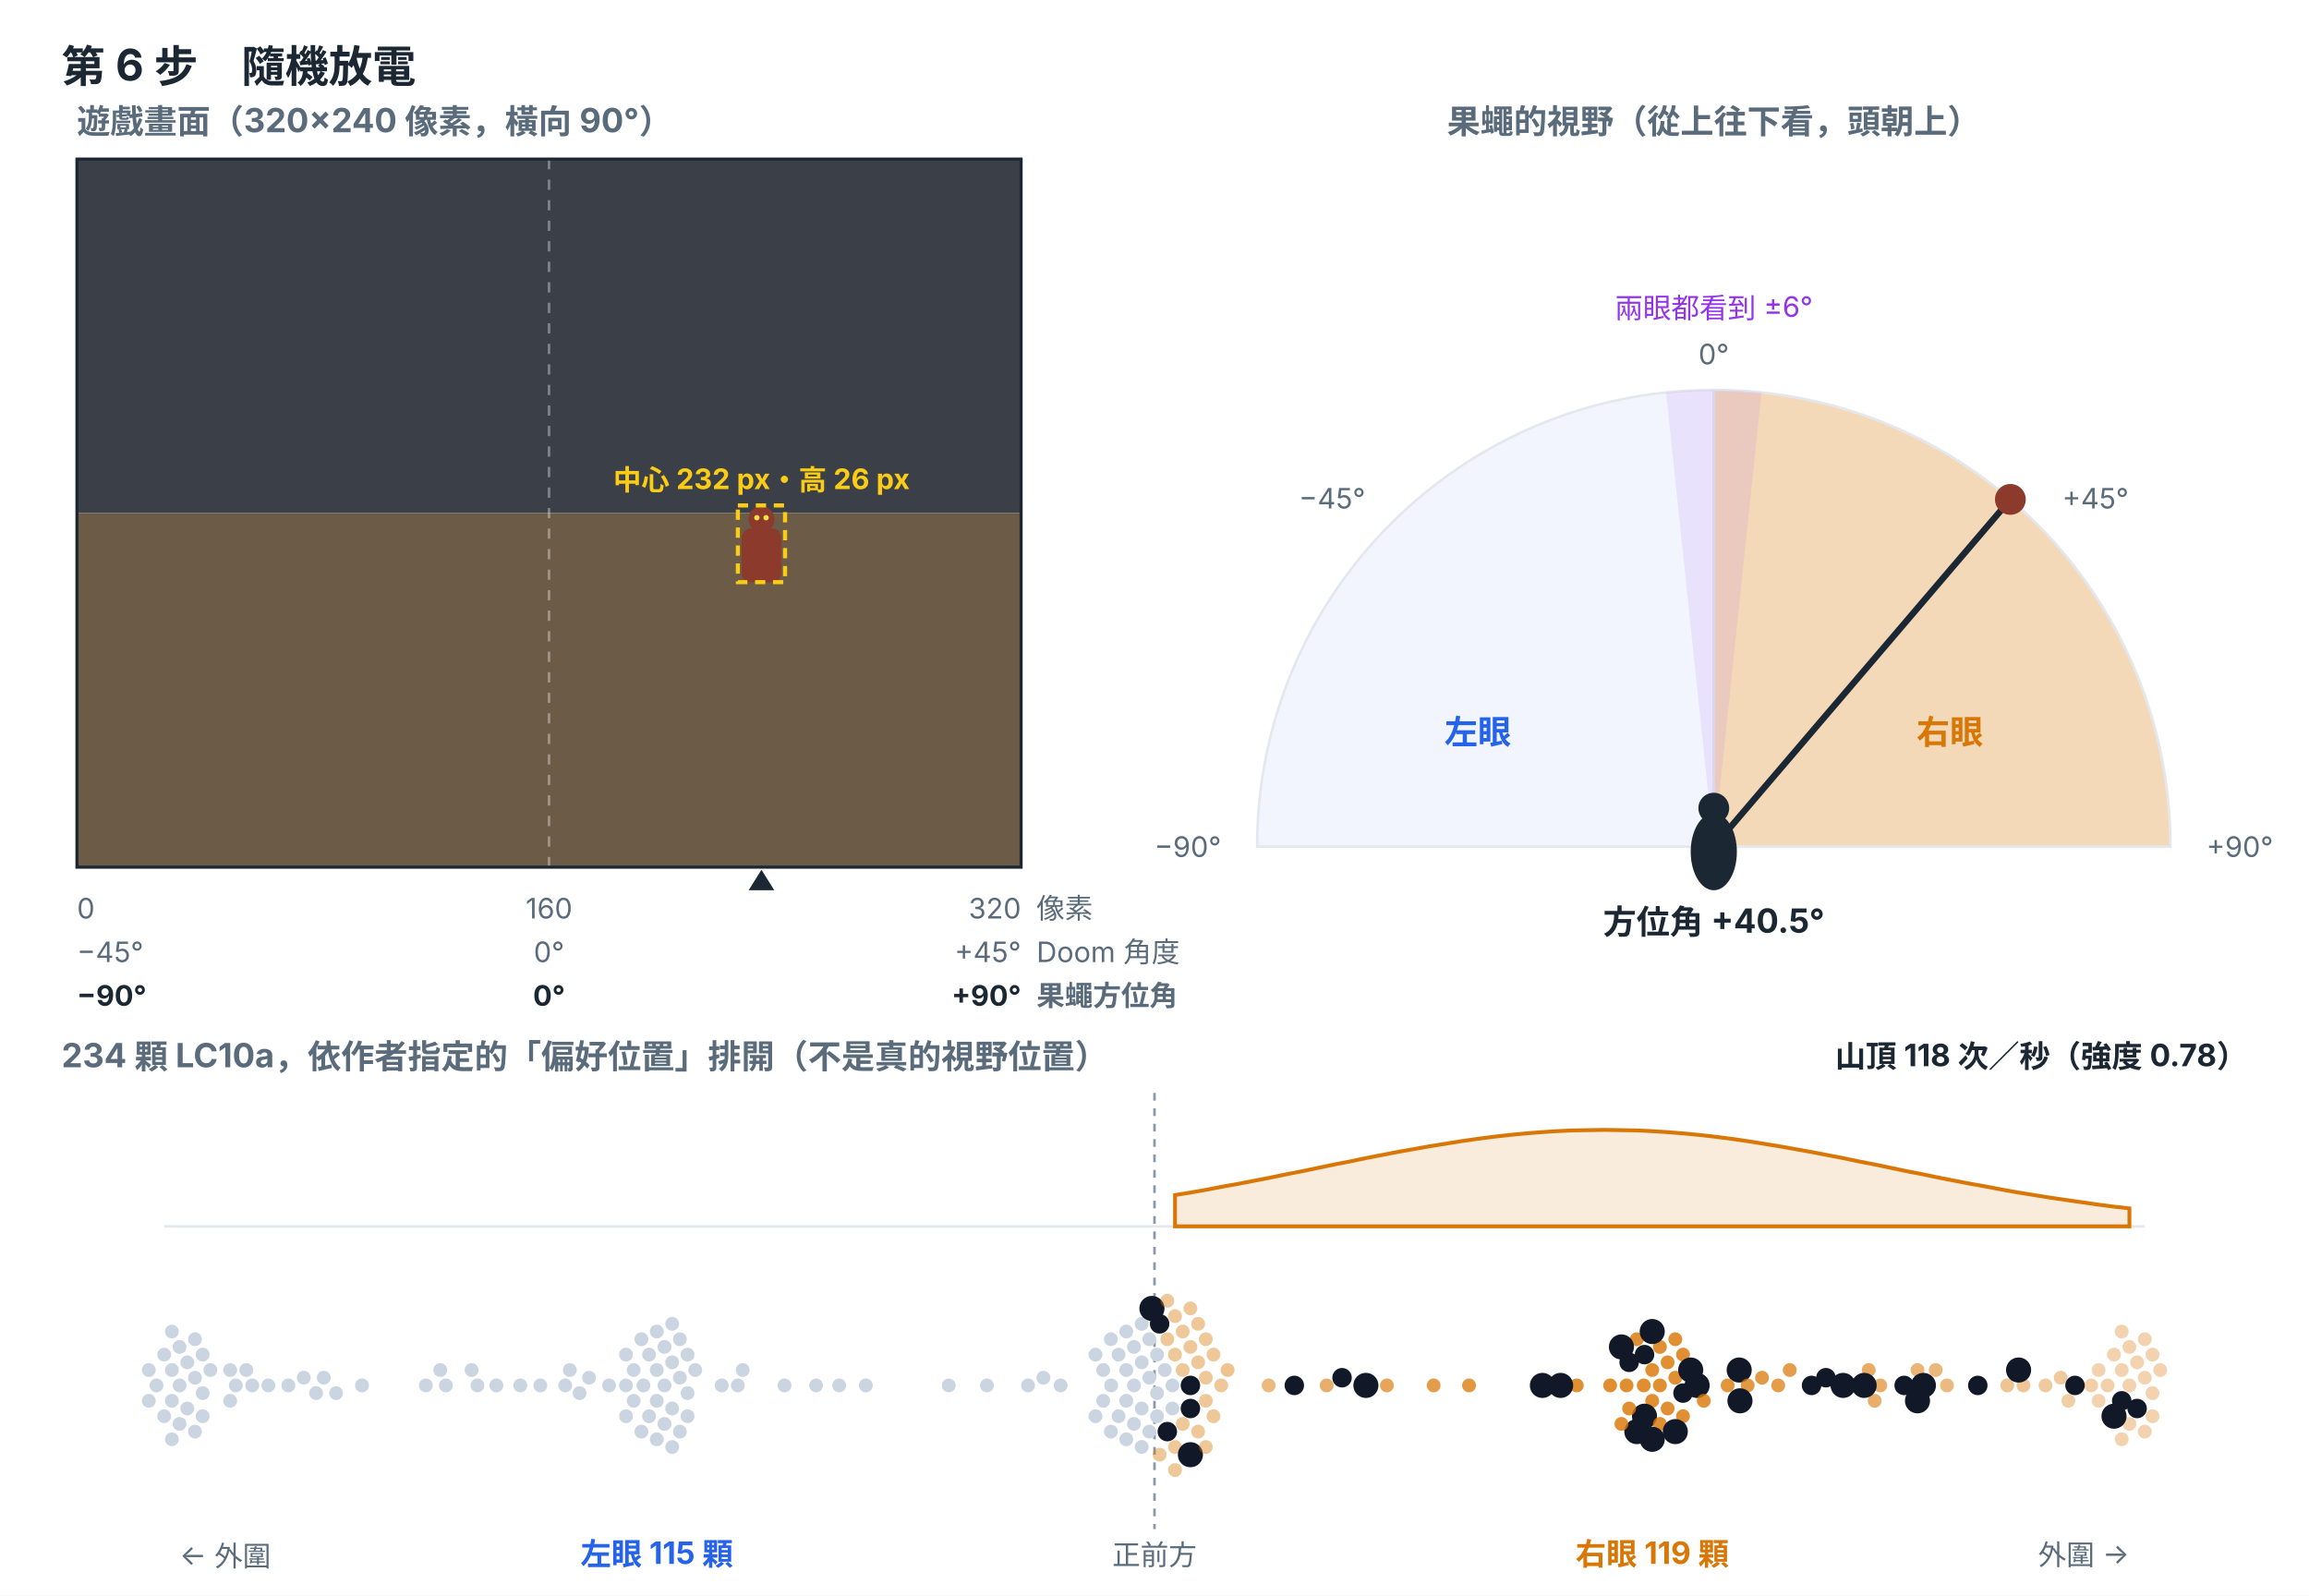
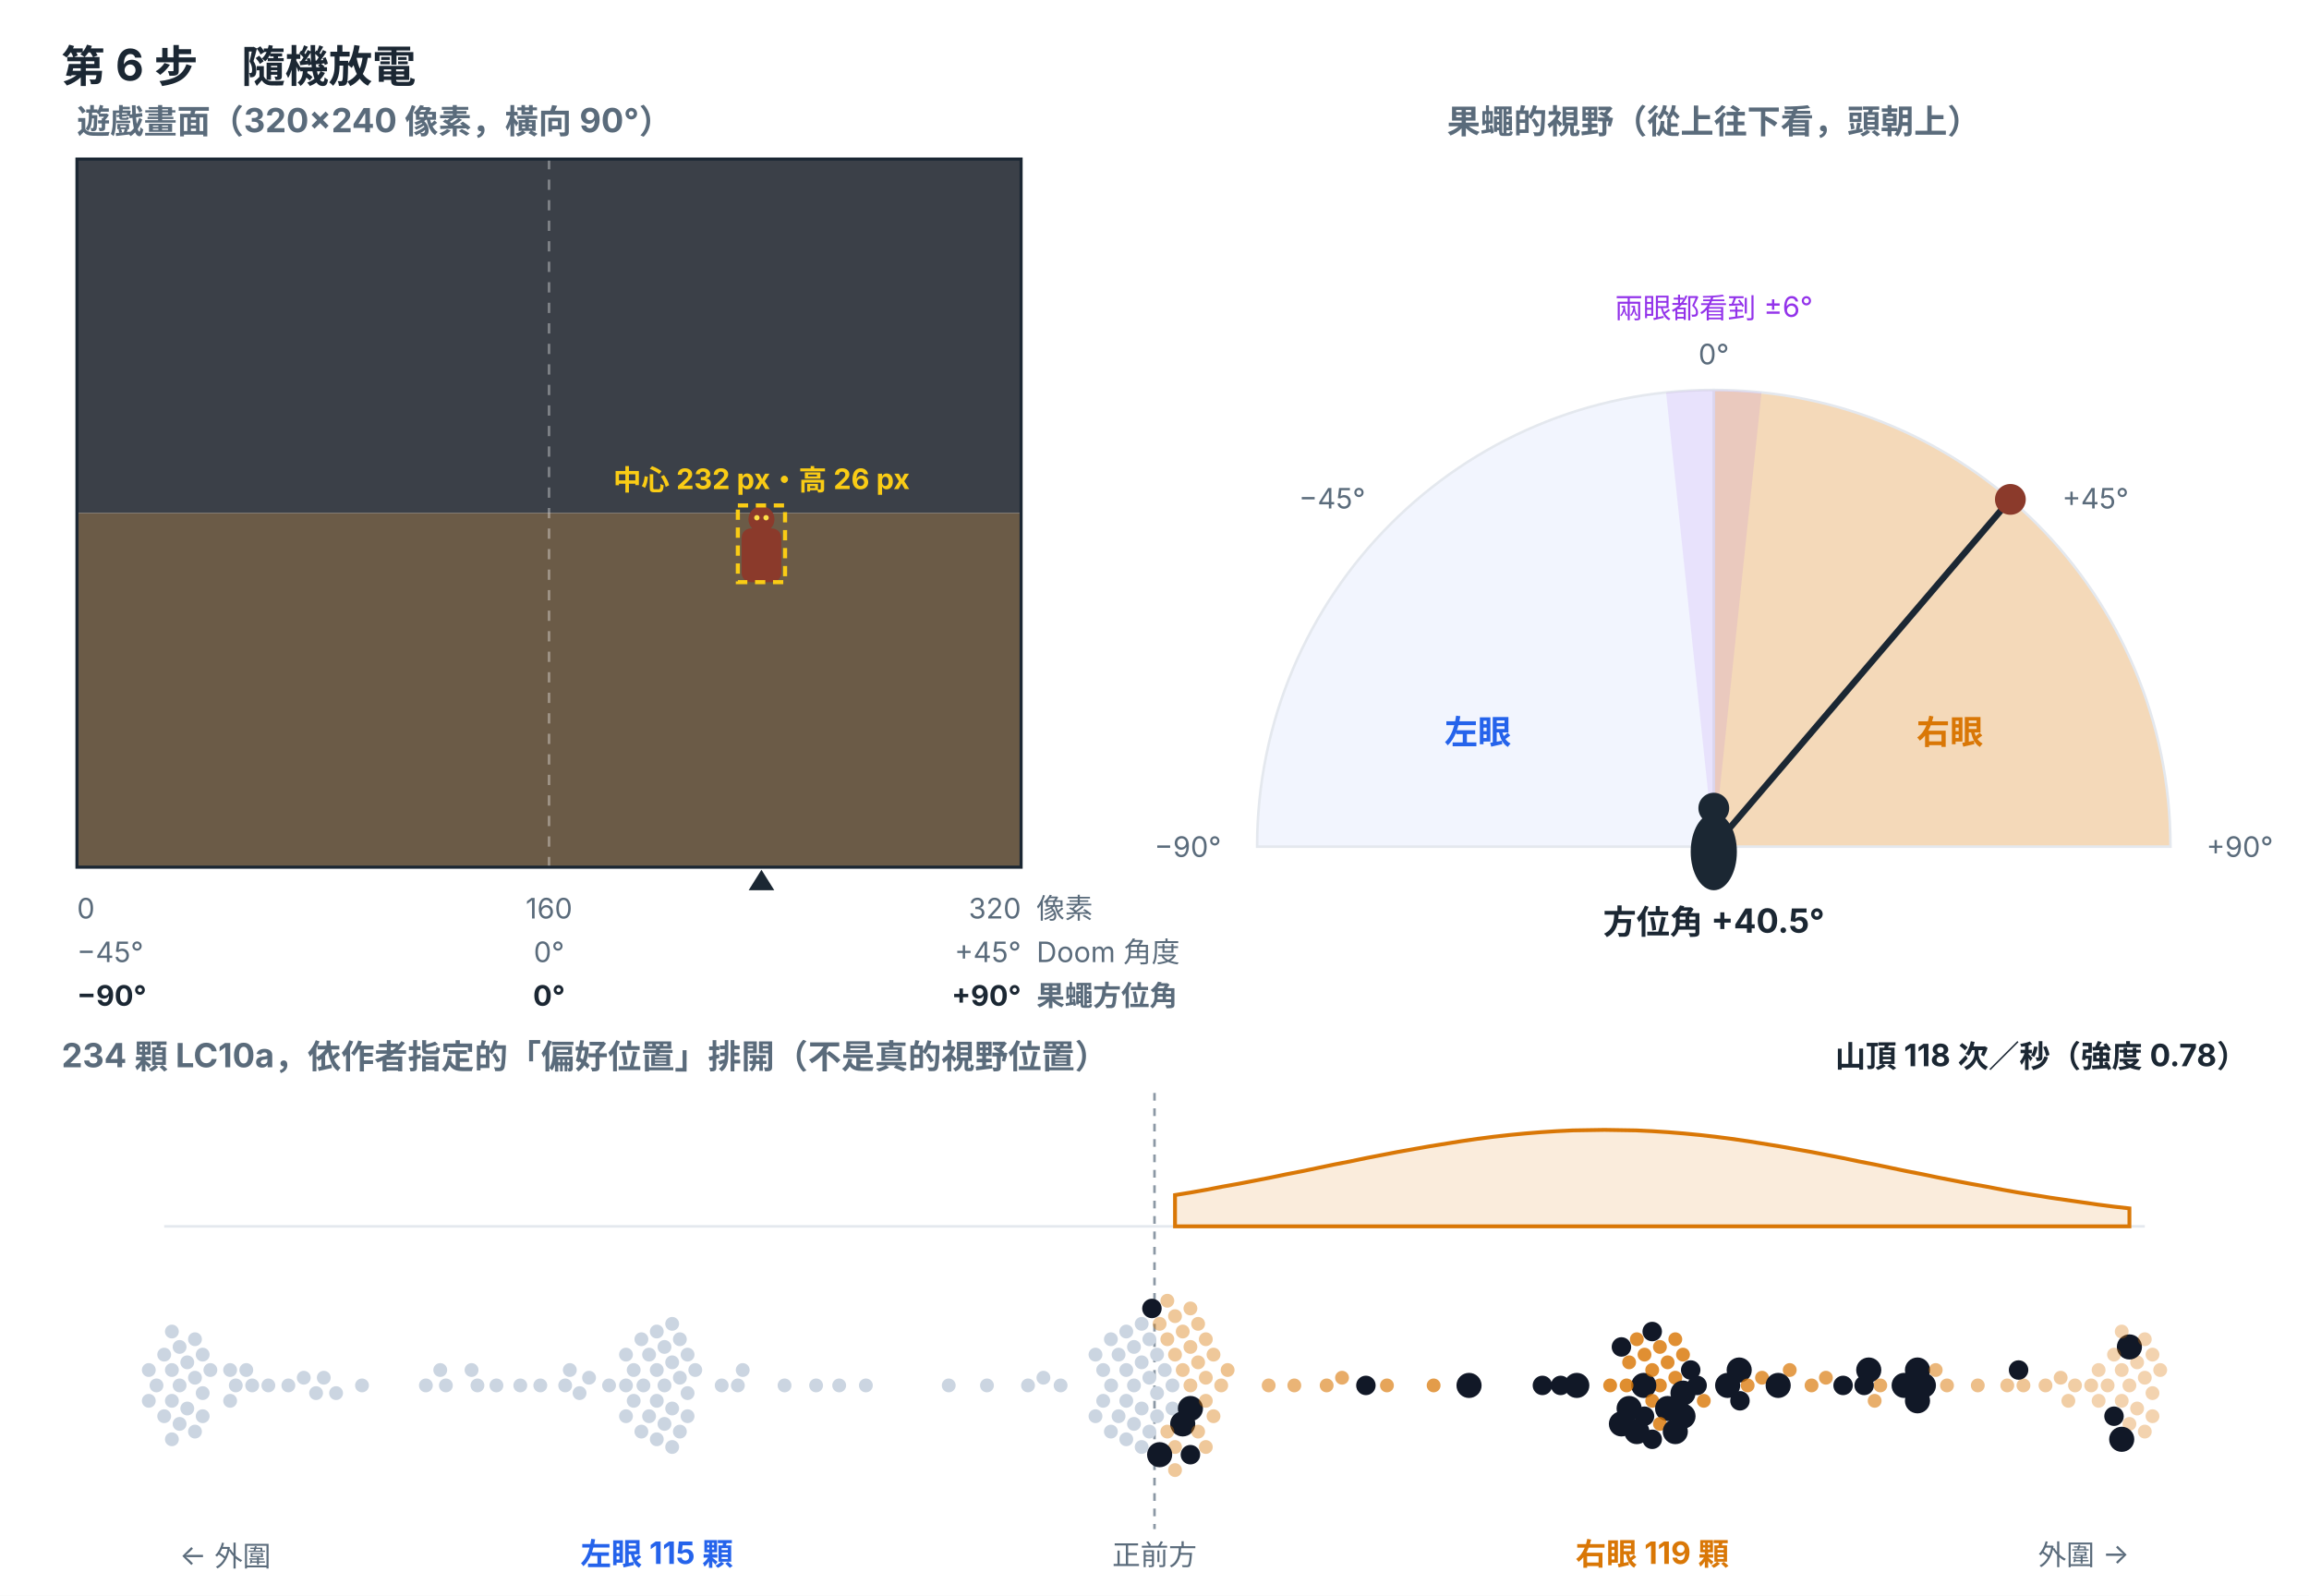
<svg xmlns="http://www.w3.org/2000/svg" viewBox="0 0 900 622" role="img" aria-labelledby="encTitle" font-family="system-ui,-apple-system,'Segoe UI','Microsoft JhengHei',sans-serif" width="900" height="622">
  <rect width="100%" height="100%" fill="#fff" />
  <text id="encHead" x="24" y="32" font-size="17" font-weight="700" fill="#1b2733">第 6 步　隨機放電</text>
  <g id="encA">
    <text x="30" y="52" font-size="13" font-weight="700" fill="#5a6b7b">遊戲畫面（320×240 像素，橫向 90°）</text>
    <rect x="30" y="62" width="368" height="138" fill="#3b4048" />
    <rect x="30" y="200" width="368" height="138" fill="#6b5b47" />
    <line x1="214.0" y1="62" x2="214.0" y2="338" stroke="#fff" stroke-opacity=".35" stroke-dasharray="4 4" />
    <g id="encMon">
      <rect x="289.072" y="205.98" width="15.456" height="20.93" rx="3.588" fill="#8b3a2b" />
      <circle cx="296.8" cy="202.392" r="5.083" fill="#8b3a2b" />
      <circle cx="295.006" cy="201.794" r="1.046" fill="#fde047" />
      <circle cx="298.594" cy="201.794" r="1.046" fill="#fde047" />
      <rect x="287.6" y="197.01" width="18.4" height="29.9" fill="none" stroke="#facc15" stroke-width="1.6" stroke-dasharray="4 3" />
      <text x="296.8" y="191.01" text-anchor="middle" font-size="11" font-weight="700" fill="#facc15">中心 232 px・高 26 px</text>
    </g>
    <g id="encMon2" />
    <rect x="30" y="62" width="368" height="276" fill="none" stroke="#1b2733" stroke-width="1.2" />
  </g>
  <g id="encAx" font-size="11" fill="#5a6b7b" style="opacity: 1;">
    <text x="404" y="358.0">像素</text>
    <text x="30.0" y="358.0" text-anchor="start">0</text>
    <text x="214.0" y="358.0" text-anchor="middle">160</text>
    <text x="398.0" y="358.0" text-anchor="end">320</text>
    <text x="404" y="375.0">Doom 角度</text>
    <text x="30.0" y="375.0" text-anchor="start">−45°</text>
    <text x="214.0" y="375.0" text-anchor="middle">0°</text>
    <text x="398.0" y="375.0" text-anchor="end">+45°</text>
    <text x="404" y="392.0" font-weight="700" id="encAxFly">果蠅方位角</text>
    <text x="30.0" y="392.0" text-anchor="start" font-weight="700" fill="#1b2733">−90°</text>
    <text x="214.0" y="392.0" text-anchor="middle" font-weight="700" fill="#1b2733">0°</text>
    <text x="398.0" y="392.0" text-anchor="end" font-weight="700" fill="#1b2733">+90°</text>
    <path id="encMark" d="M0,0 L5,8 L-5,8 Z" fill="#1b2733" transform="translate(296.8,339)" />
  </g>
  <g id="encB" style="opacity: 1;">
    <text x="668" y="52" text-anchor="middle" font-size="13" font-weight="700" fill="#5a6b7b">果蠅的視野（從上往下看，頭朝上）</text>
    <path id="encEyeL" d="M668,330 L490.0,330.0 A178,178 0 0 1 668.0,152.0 Z" fill="#2563eb" fill-opacity="0.06" stroke="#e4e8ee" />
    <path id="encEyeR" d="M668,330 L668.0,152.0 A178,178 0 0 1 846.0,330.0 Z" fill="#d97706" fill-opacity="0.28" stroke="#e4e8ee" />
    <path id="encBino" d="M668,330 L649.4,153.0 A178,178 0 0 1 686.6,153.0 Z" fill="#9333ea" fill-opacity="0.1" />
    <text x="476.0" y="334.0" text-anchor="end" font-size="11" fill="#5a6b7b">−90°</text>
    <text x="532.2" y="198.2" text-anchor="end" font-size="11" fill="#5a6b7b">−45°</text>
    <text x="668.0" y="142.0" text-anchor="middle" font-size="11" fill="#5a6b7b">0°</text>
    <text x="803.8" y="198.2" text-anchor="start" font-size="11" fill="#5a6b7b">+45°</text>
    <text x="860.0" y="334.0" text-anchor="start" font-size="11" fill="#5a6b7b">+90°</text>
    <text x="576" y="290" text-anchor="middle" font-size="13" font-weight="700" fill="#2563eb">左眼</text>
    <text x="760" y="290" text-anchor="middle" font-size="13" font-weight="700" fill="#d97706">右眼</text>
    <text id="encBinoLab" x="668.0" y="124.0" text-anchor="middle" font-size="11" fill="#9333ea">兩眼都看到 ±6°</text>
    <line id="encRay" x1="668" y1="330" x2="783.602" y2="194.648" stroke="#1b2733" stroke-width="2.5" />
    <circle id="encRayDot" cx="783.602" cy="194.648" r="6" fill="#8b3a2b" />
    <ellipse cx="668" cy="332" rx="9" ry="15" fill="#1b2733" />
    <circle cx="668" cy="315" r="6" fill="#1b2733" />
    <text id="encAzTxt" x="668" y="364" text-anchor="middle" font-size="13" font-weight="700" fill="#1b2733">方位角 +40.5°</text>
  </g>
  <g id="encC" style="opacity: 1;">
    <text x="24" y="416" font-size="13" font-weight="700" fill="#5a6b7b">234 顆 LC10a，依作者指定的「偏好位置」排開（不是真的視野位置）</text>
    <line x1="64" y1="478" x2="836" y2="478" stroke="#e4e8ee" />
    <line x1="450" y1="426" x2="450" y2="596" stroke="#8b98a5" stroke-dasharray="3 3" />
    <path id="encCurveL" d="" fill="#2563eb" fill-opacity=".14" stroke="#2563eb" stroke-width="1.5" />
    <path id="encCurveR" d="M458.0,465.8L464.2,464.8L470.4,463.7L476.6,462.5L482.8,461.4L489.0,460.2L495.2,459.0L501.4,457.7L507.6,456.5L513.8,455.2L520.0,453.9L526.2,452.7L532.4,451.4L538.6,450.2L544.8,449.0L551.0,447.9L557.2,446.8L563.4,445.8L569.6,444.8L575.8,443.9L582.0,443.1L588.2,442.4L594.4,441.8L600.6,441.3L606.8,440.9L613.0,440.6L619.2,440.5L625.4,440.4L631.6,440.5L637.8,440.6L644.0,440.9L650.2,441.3L656.4,441.8L662.6,442.4L668.8,443.1L675.0,443.9L681.2,444.8L687.4,445.8L693.6,446.8L699.8,447.9L706.0,449.0L712.2,450.2L718.4,451.4L724.6,452.7L730.8,453.9L737.0,455.2L743.2,456.5L749.4,457.7L755.6,459.0L761.8,460.2L768.0,461.4L774.2,462.5L780.4,463.7L786.6,464.8L792.8,465.8L799.0,466.8L805.2,467.7L811.4,468.6L817.6,469.5L823.8,470.3L830.0,471.0L830.0,478L458.0,478Z" fill="#d97706" fill-opacity=".14" stroke="#d97706" stroke-width="1.5" />
    <text id="encCurveLab" x="876" y="416" font-size="12" font-weight="700" fill="#1b2733" text-anchor="end">山頂 118 次／秒（強度 0.78）</text>
    <g id="encDots">
      <circle cx="70.0" cy="540" r="2.7" fill="#cbd5e1" fill-opacity="1" />
      <circle cx="67.0" cy="534" r="2.7" fill="#cbd5e1" fill-opacity="1" />
      <circle cx="442.0" cy="540" r="2.7" fill="#cbd5e1" fill-opacity="1" />
      <circle cx="67.0" cy="546" r="2.7" fill="#cbd5e1" fill-opacity="1" />
      <circle cx="439.0" cy="534" r="2.7" fill="#cbd5e1" fill-opacity="1" />
      <circle cx="259.0" cy="540" r="2.7" fill="#cbd5e1" fill-opacity="1" />
      <circle cx="439.0" cy="546" r="2.7" fill="#cbd5e1" fill-opacity="1" />
      <circle cx="256.0" cy="534" r="2.7" fill="#cbd5e1" fill-opacity="1" />
      <circle cx="448.0" cy="537" r="2.7" fill="#cbd5e1" fill-opacity="1" />
      <circle cx="256.0" cy="546" r="2.7" fill="#cbd5e1" fill-opacity="1" />
      <circle cx="76.0" cy="537" r="2.7" fill="#cbd5e1" fill-opacity="1" />
      <circle cx="253.0" cy="528" r="2.7" fill="#cbd5e1" fill-opacity="1" />
      <circle cx="123.2" cy="543" r="2.7" fill="#cbd5e1" fill-opacity="1" />
      <circle cx="445.0" cy="531" r="2.7" fill="#cbd5e1" fill-opacity="1" />
      <circle cx="445.0" cy="549" r="2.7" fill="#cbd5e1" fill-opacity="1" />
      <circle cx="210.6" cy="540" r="2.7" fill="#cbd5e1" fill-opacity="1" />
      <circle cx="193.5" cy="540" r="2.7" fill="#cbd5e1" fill-opacity="1" />
      <circle cx="73.0" cy="531" r="2.7" fill="#cbd5e1" fill-opacity="1" />
      <circle cx="73.0" cy="549" r="2.7" fill="#cbd5e1" fill-opacity="1" />
      <circle cx="451.0" cy="543" r="2.7" fill="#cbd5e1" fill-opacity="1" />
      <circle cx="91.9" cy="540" r="2.7" fill="#cbd5e1" fill-opacity="1" />
      <circle cx="253.0" cy="552" r="2.7" fill="#cbd5e1" fill-opacity="1" />
      <circle cx="442.0" cy="525" r="2.7" fill="#cbd5e1" fill-opacity="1" />
      <circle cx="262.0" cy="531" r="2.7" fill="#cbd5e1" fill-opacity="1" />
      <circle cx="61.0" cy="540" r="2.7" fill="#cbd5e1" fill-opacity="1" />
      <circle cx="183.8" cy="534" r="2.7" fill="#cbd5e1" fill-opacity="1" />
      <circle cx="262.0" cy="549" r="2.7" fill="#cbd5e1" fill-opacity="1" />
      <circle cx="327.1" cy="540" r="2.7" fill="#cbd5e1" fill-opacity="1" />
      <circle cx="79.0" cy="543" r="2.7" fill="#cbd5e1" fill-opacity="1" />
      <circle cx="70.0" cy="525" r="2.7" fill="#cbd5e1" fill-opacity="1" />
      <circle cx="442.0" cy="555" r="2.7" fill="#cbd5e1" fill-opacity="1" />
      <circle cx="70.0" cy="555" r="2.7" fill="#cbd5e1" fill-opacity="1" />
      <circle cx="64.0" cy="528" r="2.7" fill="#cbd5e1" fill-opacity="1" />
      <circle cx="64.0" cy="552" r="2.7" fill="#cbd5e1" fill-opacity="1" />
      <circle cx="265.0" cy="537" r="2.7" fill="#cbd5e1" fill-opacity="1" />
      <circle cx="436.0" cy="528" r="2.7" fill="#cbd5e1" fill-opacity="1" />
      <circle cx="79.0" cy="528" r="2.7" fill="#cbd5e1" fill-opacity="1" />
      <circle cx="247.0" cy="534" r="2.7" fill="#cbd5e1" fill-opacity="1" />
      <circle cx="126.2" cy="537" r="2.7" fill="#cbd5e1" fill-opacity="1" />
      <circle cx="247.0" cy="546" r="2.7" fill="#cbd5e1" fill-opacity="1" />
      <circle cx="436.0" cy="552" r="2.7" fill="#cbd5e1" fill-opacity="1" />
      <circle cx="79.0" cy="552" r="2.7" fill="#cbd5e1" fill-opacity="1" />
      <circle cx="225.9" cy="543" r="2.7" fill="#cbd5e1" fill-opacity="1" />
      <circle cx="173.8" cy="540" r="2.7" fill="#cbd5e1" fill-opacity="1" />
      <circle cx="259.0" cy="525" r="2.7" fill="#cbd5e1" fill-opacity="1" />
      <circle cx="166.0" cy="540" r="2.7" fill="#cbd5e1" fill-opacity="1" />
      <circle cx="58.0" cy="534" r="2.7" fill="#cbd5e1" fill-opacity="1" />
      <circle cx="259.0" cy="555" r="2.7" fill="#cbd5e1" fill-opacity="1" />
      <circle cx="244.0" cy="540" r="2.7" fill="#cbd5e1" fill-opacity="1" />
      <circle cx="406.7" cy="537" r="2.7" fill="#cbd5e1" fill-opacity="1" />
      <circle cx="268.0" cy="543" r="2.7" fill="#cbd5e1" fill-opacity="1" />
      <circle cx="58.0" cy="546" r="2.7" fill="#cbd5e1" fill-opacity="1" />
      <circle cx="250.0" cy="522" r="2.7" fill="#cbd5e1" fill-opacity="1" />
      <circle cx="98.3" cy="540" r="2.7" fill="#cbd5e1" fill-opacity="1" />
      <circle cx="287.6" cy="540" r="2.7" fill="#cbd5e1" fill-opacity="1" />
      <circle cx="451.0" cy="528" r="2.7" fill="#cbd5e1" fill-opacity="1" />
      <circle cx="250.8" cy="540" r="2.7" fill="#cbd5e1" fill-opacity="1" />
      <circle cx="433.1" cy="540" r="2.7" fill="#cbd5e1" fill-opacity="1" />
      <circle cx="451.0" cy="552" r="2.7" fill="#cbd5e1" fill-opacity="1" />
      <circle cx="400.7" cy="540" r="2.7" fill="#cbd5e1" fill-opacity="1" />
      <circle cx="141.1" cy="540" r="2.7" fill="#cbd5e1" fill-opacity="1" />
      <circle cx="384.7" cy="540" r="2.7" fill="#cbd5e1" fill-opacity="1" />
      <circle cx="250.0" cy="558" r="2.7" fill="#cbd5e1" fill-opacity="1" />
      <circle cx="318.1" cy="540" r="2.7" fill="#cbd5e1" fill-opacity="1" />
      <circle cx="237.4" cy="540" r="2.7" fill="#cbd5e1" fill-opacity="1" />
      <circle cx="82.0" cy="534" r="2.7" fill="#cbd5e1" fill-opacity="1" />
      <circle cx="430.0" cy="534" r="2.7" fill="#cbd5e1" fill-opacity="1" />
      <circle cx="76.0" cy="522" r="2.7" fill="#cbd5e1" fill-opacity="1" />
      <circle cx="430.0" cy="546" r="2.7" fill="#cbd5e1" fill-opacity="1" />
      <circle cx="256.0" cy="519" r="2.7" fill="#cbd5e1" fill-opacity="1" />
      <circle cx="171.6" cy="534" r="2.7" fill="#cbd5e1" fill-opacity="1" />
      <circle cx="454.0" cy="534" r="2.7" fill="#cbd5e1" fill-opacity="1" />
      <circle cx="256.0" cy="561" r="2.7" fill="#cbd5e1" fill-opacity="1" />
      <circle cx="448.0" cy="522" r="2.7" fill="#cbd5e1" fill-opacity="1" />
      <circle cx="448.0" cy="558" r="2.7" fill="#cbd5e1" fill-opacity="1" />
      <circle cx="289.5" cy="534" r="2.7" fill="#cbd5e1" fill-opacity="1" />
      <circle cx="244.0" cy="528" r="2.7" fill="#cbd5e1" fill-opacity="1" />
      <circle cx="96.0" cy="534" r="2.7" fill="#cbd5e1" fill-opacity="1" />
      <circle cx="76.0" cy="558" r="2.7" fill="#cbd5e1" fill-opacity="1" />
      <circle cx="439.0" cy="519" r="2.7" fill="#cbd5e1" fill-opacity="1" />
      <circle cx="337.5" cy="540" r="2.7" fill="#cbd5e1" fill-opacity="1" />
      <circle cx="118.4" cy="537" r="2.7" fill="#cbd5e1" fill-opacity="1" />
      <circle cx="439.0" cy="561" r="2.7" fill="#cbd5e1" fill-opacity="1" />
      <circle cx="229.6" cy="537" r="2.7" fill="#cbd5e1" fill-opacity="1" />
      <circle cx="433.0" cy="522" r="2.7" fill="#cbd5e1" fill-opacity="1" />
      <circle cx="222.1" cy="534" r="2.7" fill="#cbd5e1" fill-opacity="1" />
      <circle cx="369.8" cy="540" r="2.7" fill="#cbd5e1" fill-opacity="1" />
      <circle cx="244.0" cy="552" r="2.7" fill="#cbd5e1" fill-opacity="1" />
      <circle cx="305.8" cy="540" r="2.7" fill="#cbd5e1" fill-opacity="1" />
      <circle cx="104.6" cy="540" r="2.7" fill="#cbd5e1" fill-opacity="1" />
      <circle cx="131.0" cy="543" r="2.7" fill="#cbd5e1" fill-opacity="1" />
      <circle cx="413.4" cy="540" r="2.7" fill="#cbd5e1" fill-opacity="1" />
      <circle cx="268.0" cy="528" r="2.7" fill="#cbd5e1" fill-opacity="1" />
      <circle cx="268.0" cy="552" r="2.7" fill="#cbd5e1" fill-opacity="1" />
      <circle cx="186.1" cy="540" r="2.7" fill="#cbd5e1" fill-opacity="1" />
      <circle cx="433.0" cy="558" r="2.7" fill="#cbd5e1" fill-opacity="1" />
      <circle cx="457.0" cy="540" r="2.7" fill="#cbd5e1" fill-opacity="1" />
      <circle cx="112.4" cy="540" r="2.7" fill="#cbd5e1" fill-opacity="1" />
      <circle cx="89.7" cy="534" r="2.7" fill="#cbd5e1" fill-opacity="1" />
      <circle cx="445.0" cy="516" r="2.7" fill="#cbd5e1" fill-opacity="1" />
      <circle cx="67.0" cy="519" r="2.7" fill="#cbd5e1" fill-opacity="1" />
      <circle cx="265.0" cy="522" r="2.7" fill="#cbd5e1" fill-opacity="1" />
      <circle cx="445.0" cy="564" r="2.7" fill="#cbd5e1" fill-opacity="1" />
      <circle cx="281.3" cy="540" r="2.7" fill="#cbd5e1" fill-opacity="1" />
      <circle cx="457.0" cy="549" r="2.7" fill="#cbd5e1" fill-opacity="1" />
      <circle cx="427.0" cy="528" r="2.7" fill="#cbd5e1" fill-opacity="1" />
      <circle cx="220.3" cy="540" r="2.7" fill="#cbd5e1" fill-opacity="1" />
      <circle cx="265.0" cy="558" r="2.7" fill="#cbd5e1" fill-opacity="1" />
      <circle cx="271.0" cy="534" r="2.7" fill="#cbd5e1" fill-opacity="1" />
      <circle cx="262.0" cy="516" r="2.7" fill="#cbd5e1" fill-opacity="1" />
      <circle cx="427.0" cy="552" r="2.7" fill="#cbd5e1" fill-opacity="1" />
      <circle cx="262.0" cy="564" r="2.7" fill="#cbd5e1" fill-opacity="1" />
      <circle cx="67.0" cy="561" r="2.7" fill="#cbd5e1" fill-opacity="1" />
      <circle cx="89.7" cy="546" r="2.7" fill="#cbd5e1" fill-opacity="1" />
      <circle cx="202.8" cy="540" r="2.7" fill="#cbd5e1" fill-opacity="1" />
      <circle cx="517.1" cy="540" r="2.7" fill="#d97706" fill-opacity="0.591" />
      <circle cx="830.0" cy="540" r="2.7" fill="#d97706" fill-opacity="0.317" />
      <circle cx="461.0" cy="534" r="2.7" fill="#d97706" fill-opacity="0.403" />
      <circle cx="827.0" cy="534" r="2.7" fill="#d97706" fill-opacity="0.317" />
-       <circle cx="827.0" cy="546" r="3.8" fill="#111827" fill-opacity="1" />
-       <circle cx="464.0" cy="540" r="3.8" fill="#111827" fill-opacity="1" />
+       <circle cx="827.0" cy="546" r="2.7" fill="#d97706" fill-opacity="0.317" />
+       <circle cx="464.0" cy="540" r="2.7" fill="#d97706" fill-opacity="0.403" />
      <circle cx="458.0" cy="528" r="2.7" fill="#d97706" fill-opacity="0.403" />
-       <circle cx="770.9" cy="540" r="3.8" fill="#111827" fill-opacity="1" />
+       <circle cx="770.9" cy="540" r="2.7" fill="#d97706" fill-opacity="0.468" />
      <circle cx="677.9" cy="534" r="4.9" fill="#111827" fill-opacity="1" />
      <circle cx="697.6" cy="534" r="2.7" fill="#d97706" fill-opacity="0.717" />
-       <circle cx="614.6" cy="540" r="2.7" fill="#d97706" fill-opacity="0.824" />
-       <circle cx="464.0" cy="549" r="3.8" fill="#111827" fill-opacity="1" />
+       <circle cx="614.6" cy="540" r="4.9" fill="#111827" fill-opacity="1" />
+       <circle cx="464.0" cy="549" r="4.9" fill="#111827" fill-opacity="1" />
      <circle cx="647.0" cy="540" r="2.7" fill="#d97706" fill-opacity="0.818" />
-       <circle cx="461.0" cy="555" r="2.7" fill="#d97706" fill-opacity="0.403" />
+       <circle cx="461.0" cy="555" r="4.9" fill="#111827" fill-opacity="1" />
      <circle cx="836.0" cy="537" r="2.7" fill="#d97706" fill-opacity="0.317" />
-       <circle cx="640.7" cy="540" r="2.7" fill="#d97706" fill-opacity="0.821" />
-       <circle cx="572.6" cy="540" r="2.7" fill="#d97706" fill-opacity="0.76" />
+       <circle cx="640.7" cy="540" r="4.9" fill="#111827" fill-opacity="1" />
+       <circle cx="572.6" cy="540" r="4.9" fill="#111827" fill-opacity="1" />
      <circle cx="644.0" cy="534" r="2.7" fill="#d97706" fill-opacity="0.818" />
      <circle cx="467.0" cy="531" r="2.7" fill="#d97706" fill-opacity="0.403" />
      <circle cx="833.0" cy="531" r="2.7" fill="#d97706" fill-opacity="0.317" />
      <circle cx="803.2" cy="537" r="2.7" fill="#d97706" fill-opacity="0.384" />
      <circle cx="644.0" cy="546" r="2.7" fill="#d97706" fill-opacity="0.818" />
-       <circle cx="747.4" cy="534" r="2.7" fill="#d97706" fill-opacity="0.545" />
+       <circle cx="747.4" cy="534" r="4.9" fill="#111827" fill-opacity="1" />
      <circle cx="681.2" cy="540" r="2.7" fill="#d97706" fill-opacity="0.753" />
-       <circle cx="833.0" cy="549" r="3.8" fill="#111827" fill-opacity="1" />
-       <circle cx="641.0" cy="528" r="3.8" fill="#111827" fill-opacity="1" />
+       <circle cx="833.0" cy="549" r="2.7" fill="#d97706" fill-opacity="0.317" />
+       <circle cx="641.0" cy="528" r="2.7" fill="#d97706" fill-opacity="0.818" />
      <circle cx="782.4" cy="540" r="2.7" fill="#d97706" fill-opacity="0.433" />
      <circle cx="494.5" cy="540" r="2.7" fill="#d97706" fill-opacity="0.515" />
      <circle cx="839.0" cy="543" r="2.7" fill="#d97706" fill-opacity="0.317" />
      <circle cx="754.5" cy="534" r="2.7" fill="#d97706" fill-opacity="0.531" />
-       <circle cx="641.0" cy="552" r="4.9" fill="#111827" fill-opacity="1" />
+       <circle cx="641.0" cy="552" r="3.8" fill="#111827" fill-opacity="1" />
      <circle cx="650.0" cy="531" r="2.7" fill="#d97706" fill-opacity="0.818" />
      <circle cx="627.6" cy="540" r="2.7" fill="#d97706" fill-opacity="0.827" />
-       <circle cx="650.0" cy="549" r="2.7" fill="#d97706" fill-opacity="0.818" />
-       <circle cx="673.4" cy="540" r="2.7" fill="#d97706" fill-opacity="0.771" />
-       <circle cx="523.1" cy="537" r="3.8" fill="#111827" fill-opacity="1" />
+       <circle cx="650.0" cy="549" r="4.9" fill="#111827" fill-opacity="1" />
+       <circle cx="673.4" cy="540" r="4.9" fill="#111827" fill-opacity="1" />
+       <circle cx="523.1" cy="537" r="2.7" fill="#d97706" fill-opacity="0.602" />
      <circle cx="815.1" cy="540" r="2.7" fill="#d97706" fill-opacity="0.348" />
      <circle cx="464.0" cy="525" r="2.7" fill="#d97706" fill-opacity="0.403" />
      <circle cx="455.0" cy="522" r="2.7" fill="#d97706" fill-opacity="0.403" />
-       <circle cx="711.7" cy="537" r="3.8" fill="#111827" fill-opacity="1" />
+       <circle cx="711.7" cy="537" r="2.7" fill="#d97706" fill-opacity="0.674" />
      <circle cx="653.0" cy="537" r="2.7" fill="#d97706" fill-opacity="0.818" />
-       <circle cx="455.0" cy="558" r="3.8" fill="#111827" fill-opacity="1" />
+       <circle cx="455.0" cy="558" r="2.7" fill="#d97706" fill-opacity="0.403" />
      <circle cx="647.0" cy="525" r="2.7" fill="#d97706" fill-opacity="0.818" />
      <circle cx="647.0" cy="555" r="2.7" fill="#d97706" fill-opacity="0.818" />
      <circle cx="686.8" cy="537" r="2.7" fill="#d97706" fill-opacity="0.739" />
      <circle cx="470.0" cy="537" r="2.7" fill="#d97706" fill-opacity="0.403" />
      <circle cx="470.0" cy="546" r="2.7" fill="#d97706" fill-opacity="0.403" />
      <circle cx="797.3" cy="540" r="2.7" fill="#d97706" fill-opacity="0.391" />
-       <circle cx="706.1" cy="540" r="3.8" fill="#111827" fill-opacity="1" />
-       <circle cx="830.0" cy="525" r="2.7" fill="#d97706" fill-opacity="0.317" />
-       <circle cx="635.0" cy="531" r="3.8" fill="#111827" fill-opacity="1" />
+       <circle cx="706.1" cy="540" r="2.7" fill="#d97706" fill-opacity="0.682" />
+       <circle cx="830.0" cy="525" r="4.9" fill="#111827" fill-opacity="1" />
+       <circle cx="635.0" cy="531" r="2.7" fill="#d97706" fill-opacity="0.818" />
      <circle cx="461.0" cy="519" r="2.7" fill="#d97706" fill-opacity="0.403" />
-       <circle cx="635.0" cy="549" r="2.7" fill="#d97706" fill-opacity="0.818" />
+       <circle cx="635.0" cy="549" r="4.9" fill="#111827" fill-opacity="1" />
      <circle cx="478.5" cy="534" r="2.7" fill="#d97706" fill-opacity="0.445" />
-       <circle cx="656.0" cy="543" r="3.8" fill="#111827" fill-opacity="1" />
+       <circle cx="656.0" cy="543" r="4.9" fill="#111827" fill-opacity="1" />
      <circle cx="638.0" cy="522" r="2.7" fill="#d97706" fill-opacity="0.818" />
      <circle cx="830.0" cy="555" r="2.7" fill="#d97706" fill-opacity="0.317" />
      <circle cx="824.0" cy="528" r="2.7" fill="#d97706" fill-opacity="0.317" />
      <circle cx="540.6" cy="540" r="2.7" fill="#d97706" fill-opacity="0.66" />
      <circle cx="467.0" cy="558" r="2.7" fill="#d97706" fill-opacity="0.403" />
      <circle cx="747.4" cy="546" r="4.9" fill="#111827" fill-opacity="1" />
-       <circle cx="718.4" cy="540" r="4.9" fill="#111827" fill-opacity="1" />
-       <circle cx="661.5" cy="540" r="4.9" fill="#111827" fill-opacity="1" />
+       <circle cx="718.4" cy="540" r="3.8" fill="#111827" fill-opacity="1" />
+       <circle cx="661.5" cy="540" r="3.8" fill="#111827" fill-opacity="1" />
      <circle cx="730.7" cy="546" r="2.7" fill="#d97706" fill-opacity="0.591" />
      <circle cx="788.7" cy="540" r="2.7" fill="#d97706" fill-opacity="0.423" />
-       <circle cx="824.0" cy="552" r="4.9" fill="#111827" fill-opacity="1" />
+       <circle cx="824.0" cy="552" r="3.8" fill="#111827" fill-opacity="1" />
      <circle cx="638.0" cy="558" r="4.9" fill="#111827" fill-opacity="1" />
      <circle cx="758.9" cy="540" r="2.7" fill="#d97706" fill-opacity="0.506" />
-       <circle cx="601.2" cy="540" r="4.9" fill="#111827" fill-opacity="1" />
-       <circle cx="808.8" cy="540" r="3.8" fill="#111827" fill-opacity="1" />
+       <circle cx="601.2" cy="540" r="3.8" fill="#111827" fill-opacity="1" />
+       <circle cx="808.8" cy="540" r="2.7" fill="#d97706" fill-opacity="0.362" />
      <circle cx="839.0" cy="528" r="2.7" fill="#d97706" fill-opacity="0.317" />
      <circle cx="839.0" cy="552" r="2.7" fill="#d97706" fill-opacity="0.317" />
      <circle cx="458.0" cy="564" r="2.7" fill="#d97706" fill-opacity="0.403" />
-       <circle cx="728.4" cy="534" r="2.7" fill="#d97706" fill-opacity="0.609" />
-       <circle cx="452.0" cy="516" r="3.8" fill="#111827" fill-opacity="1" />
+       <circle cx="728.4" cy="534" r="4.9" fill="#111827" fill-opacity="1" />
+       <circle cx="452.0" cy="516" r="2.7" fill="#d97706" fill-opacity="0.403" />
      <circle cx="470.0" cy="522" r="2.7" fill="#d97706" fill-opacity="0.403" />
      <circle cx="732.9" cy="540" r="2.7" fill="#d97706" fill-opacity="0.604" />
-       <circle cx="644.0" cy="519" r="4.9" fill="#111827" fill-opacity="1" />
+       <circle cx="644.0" cy="519" r="3.8" fill="#111827" fill-opacity="1" />
      <circle cx="821.5" cy="540" r="2.7" fill="#d97706" fill-opacity="0.34" />
      <circle cx="818.0" cy="534" r="2.7" fill="#d97706" fill-opacity="0.317" />
-       <circle cx="644.0" cy="561" r="4.9" fill="#111827" fill-opacity="1" />
+       <circle cx="644.0" cy="561" r="3.8" fill="#111827" fill-opacity="1" />
      <circle cx="473.0" cy="528" r="2.7" fill="#d97706" fill-opacity="0.403" />
      <circle cx="656.0" cy="528" r="2.7" fill="#d97706" fill-opacity="0.818" />
-       <circle cx="656.0" cy="552" r="2.7" fill="#d97706" fill-opacity="0.818" />
+       <circle cx="656.0" cy="552" r="4.9" fill="#111827" fill-opacity="1" />
      <circle cx="664.1" cy="546" r="2.7" fill="#d97706" fill-opacity="0.8" />
      <circle cx="653.0" cy="522" r="2.7" fill="#d97706" fill-opacity="0.818" />
      <circle cx="473.0" cy="552" r="2.7" fill="#d97706" fill-opacity="0.403" />
      <circle cx="458.0" cy="513" r="2.7" fill="#d97706" fill-opacity="0.403" />
      <circle cx="653.0" cy="558" r="4.9" fill="#111827" fill-opacity="1" />
      <circle cx="818.0" cy="546" r="2.7" fill="#d97706" fill-opacity="0.317" />
-       <circle cx="693.1" cy="540" r="2.7" fill="#d97706" fill-opacity="0.721" />
-       <circle cx="742.2" cy="540" r="3.8" fill="#111827" fill-opacity="1" />
+       <circle cx="693.1" cy="540" r="4.9" fill="#111827" fill-opacity="1" />
+       <circle cx="742.2" cy="540" r="4.9" fill="#111827" fill-opacity="1" />
      <circle cx="467.0" cy="516" r="2.7" fill="#d97706" fill-opacity="0.403" />
      <circle cx="806.2" cy="546" r="2.7" fill="#d97706" fill-opacity="0.362" />
-       <circle cx="726.6" cy="540" r="4.9" fill="#111827" fill-opacity="1" />
+       <circle cx="726.6" cy="540" r="3.8" fill="#111827" fill-opacity="1" />
      <circle cx="476.0" cy="540" r="2.7" fill="#d97706" fill-opacity="0.403" />
-       <circle cx="632.0" cy="525" r="4.9" fill="#111827" fill-opacity="1" />
-       <circle cx="452.0" cy="567" r="2.7" fill="#d97706" fill-opacity="0.403" />
+       <circle cx="632.0" cy="525" r="3.8" fill="#111827" fill-opacity="1" />
+       <circle cx="452.0" cy="567" r="4.9" fill="#111827" fill-opacity="1" />
      <circle cx="558.8" cy="540" r="2.7" fill="#d97706" fill-opacity="0.724" />
-       <circle cx="464.0" cy="567" r="4.9" fill="#111827" fill-opacity="1" />
+       <circle cx="464.0" cy="567" r="3.8" fill="#111827" fill-opacity="1" />
      <circle cx="470.0" cy="564" r="2.7" fill="#d97706" fill-opacity="0.403" />
      <circle cx="842.0" cy="534" r="2.7" fill="#d97706" fill-opacity="0.317" />
      <circle cx="464.0" cy="510" r="2.7" fill="#d97706" fill-opacity="0.403" />
      <circle cx="836.0" cy="522" r="2.7" fill="#d97706" fill-opacity="0.317" />
-       <circle cx="786.8" cy="534" r="4.9" fill="#111827" fill-opacity="1" />
-       <circle cx="632.0" cy="555" r="2.7" fill="#d97706" fill-opacity="0.818" />
-       <circle cx="532.4" cy="540" r="4.9" fill="#111827" fill-opacity="1" />
+       <circle cx="786.8" cy="534" r="3.8" fill="#111827" fill-opacity="1" />
+       <circle cx="632.0" cy="555" r="4.9" fill="#111827" fill-opacity="1" />
+       <circle cx="532.4" cy="540" r="3.8" fill="#111827" fill-opacity="1" />
      <circle cx="634.0" cy="540" r="2.7" fill="#d97706" fill-opacity="0.825" />
      <circle cx="458.0" cy="573" r="2.7" fill="#d97706" fill-opacity="0.403" />
-       <circle cx="608.3" cy="540" r="4.9" fill="#111827" fill-opacity="1" />
-       <circle cx="449.0" cy="510" r="4.9" fill="#111827" fill-opacity="1" />
-       <circle cx="504.5" cy="540" r="3.8" fill="#111827" fill-opacity="1" />
+       <circle cx="608.3" cy="540" r="3.8" fill="#111827" fill-opacity="1" />
+       <circle cx="449.0" cy="510" r="3.8" fill="#111827" fill-opacity="1" />
+       <circle cx="504.5" cy="540" r="2.7" fill="#d97706" fill-opacity="0.548" />
      <circle cx="836.0" cy="558" r="2.7" fill="#d97706" fill-opacity="0.317" />
      <circle cx="749.7" cy="540" r="4.9" fill="#111827" fill-opacity="1" />
      <circle cx="455.0" cy="507" r="2.7" fill="#d97706" fill-opacity="0.403" />
      <circle cx="827.0" cy="519" r="2.7" fill="#d97706" fill-opacity="0.317" />
-       <circle cx="678.2" cy="546" r="4.9" fill="#111827" fill-opacity="1" />
-       <circle cx="659.0" cy="534" r="4.9" fill="#111827" fill-opacity="1" />
-       <circle cx="827.0" cy="561" r="2.7" fill="#d97706" fill-opacity="0.317" />
+       <circle cx="678.2" cy="546" r="3.8" fill="#111827" fill-opacity="1" />
+       <circle cx="659.0" cy="534" r="3.8" fill="#111827" fill-opacity="1" />
+       <circle cx="827.0" cy="561" r="4.9" fill="#111827" fill-opacity="1" />
    </g>
    <text x="70" y="610" font-size="11" fill="#5a6b7b">← 外圍</text>
    <text x="450" y="610" text-anchor="middle" font-size="11" fill="#5a6b7b">正前方</text>
    <text x="830" y="610" text-anchor="end" font-size="11" fill="#5a6b7b">外圍 →</text>
    <text x="256" y="610" text-anchor="middle" font-size="12" font-weight="700" fill="#2563eb">左眼 115 顆</text>
    <text x="644" y="610" text-anchor="middle" font-size="12" font-weight="700" fill="#d97706">右眼 119 顆</text>
  </g>
</svg>
